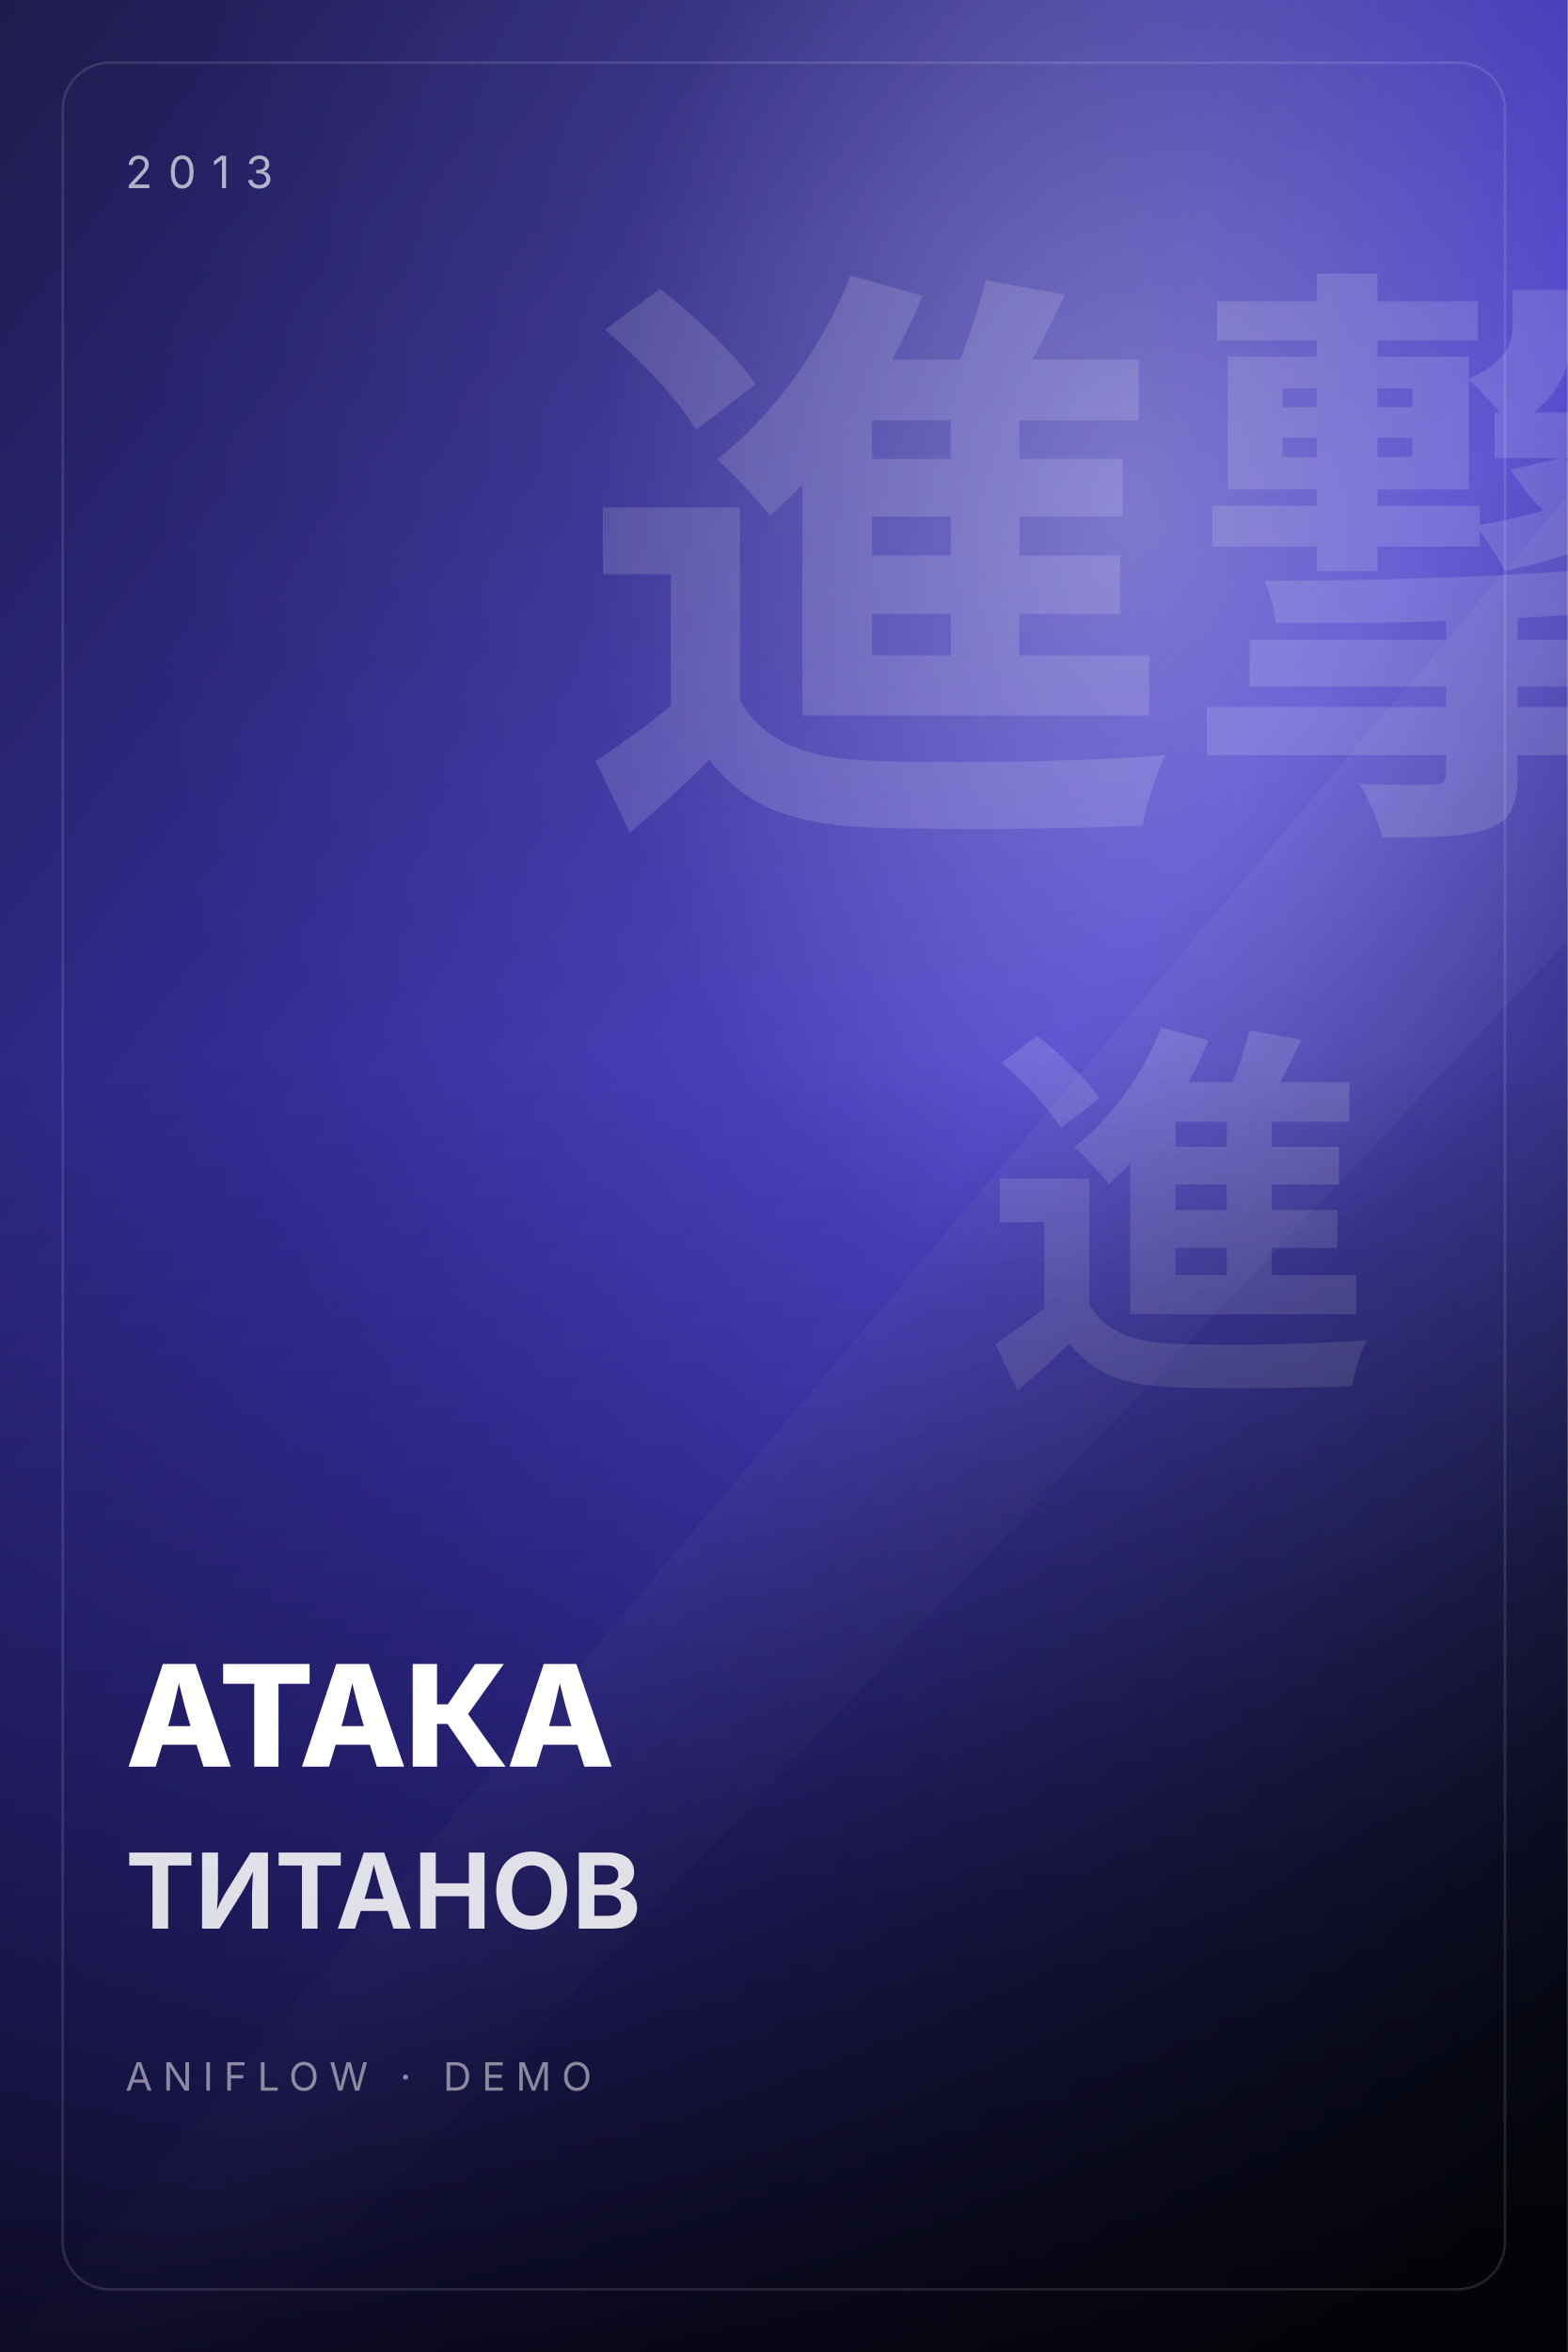
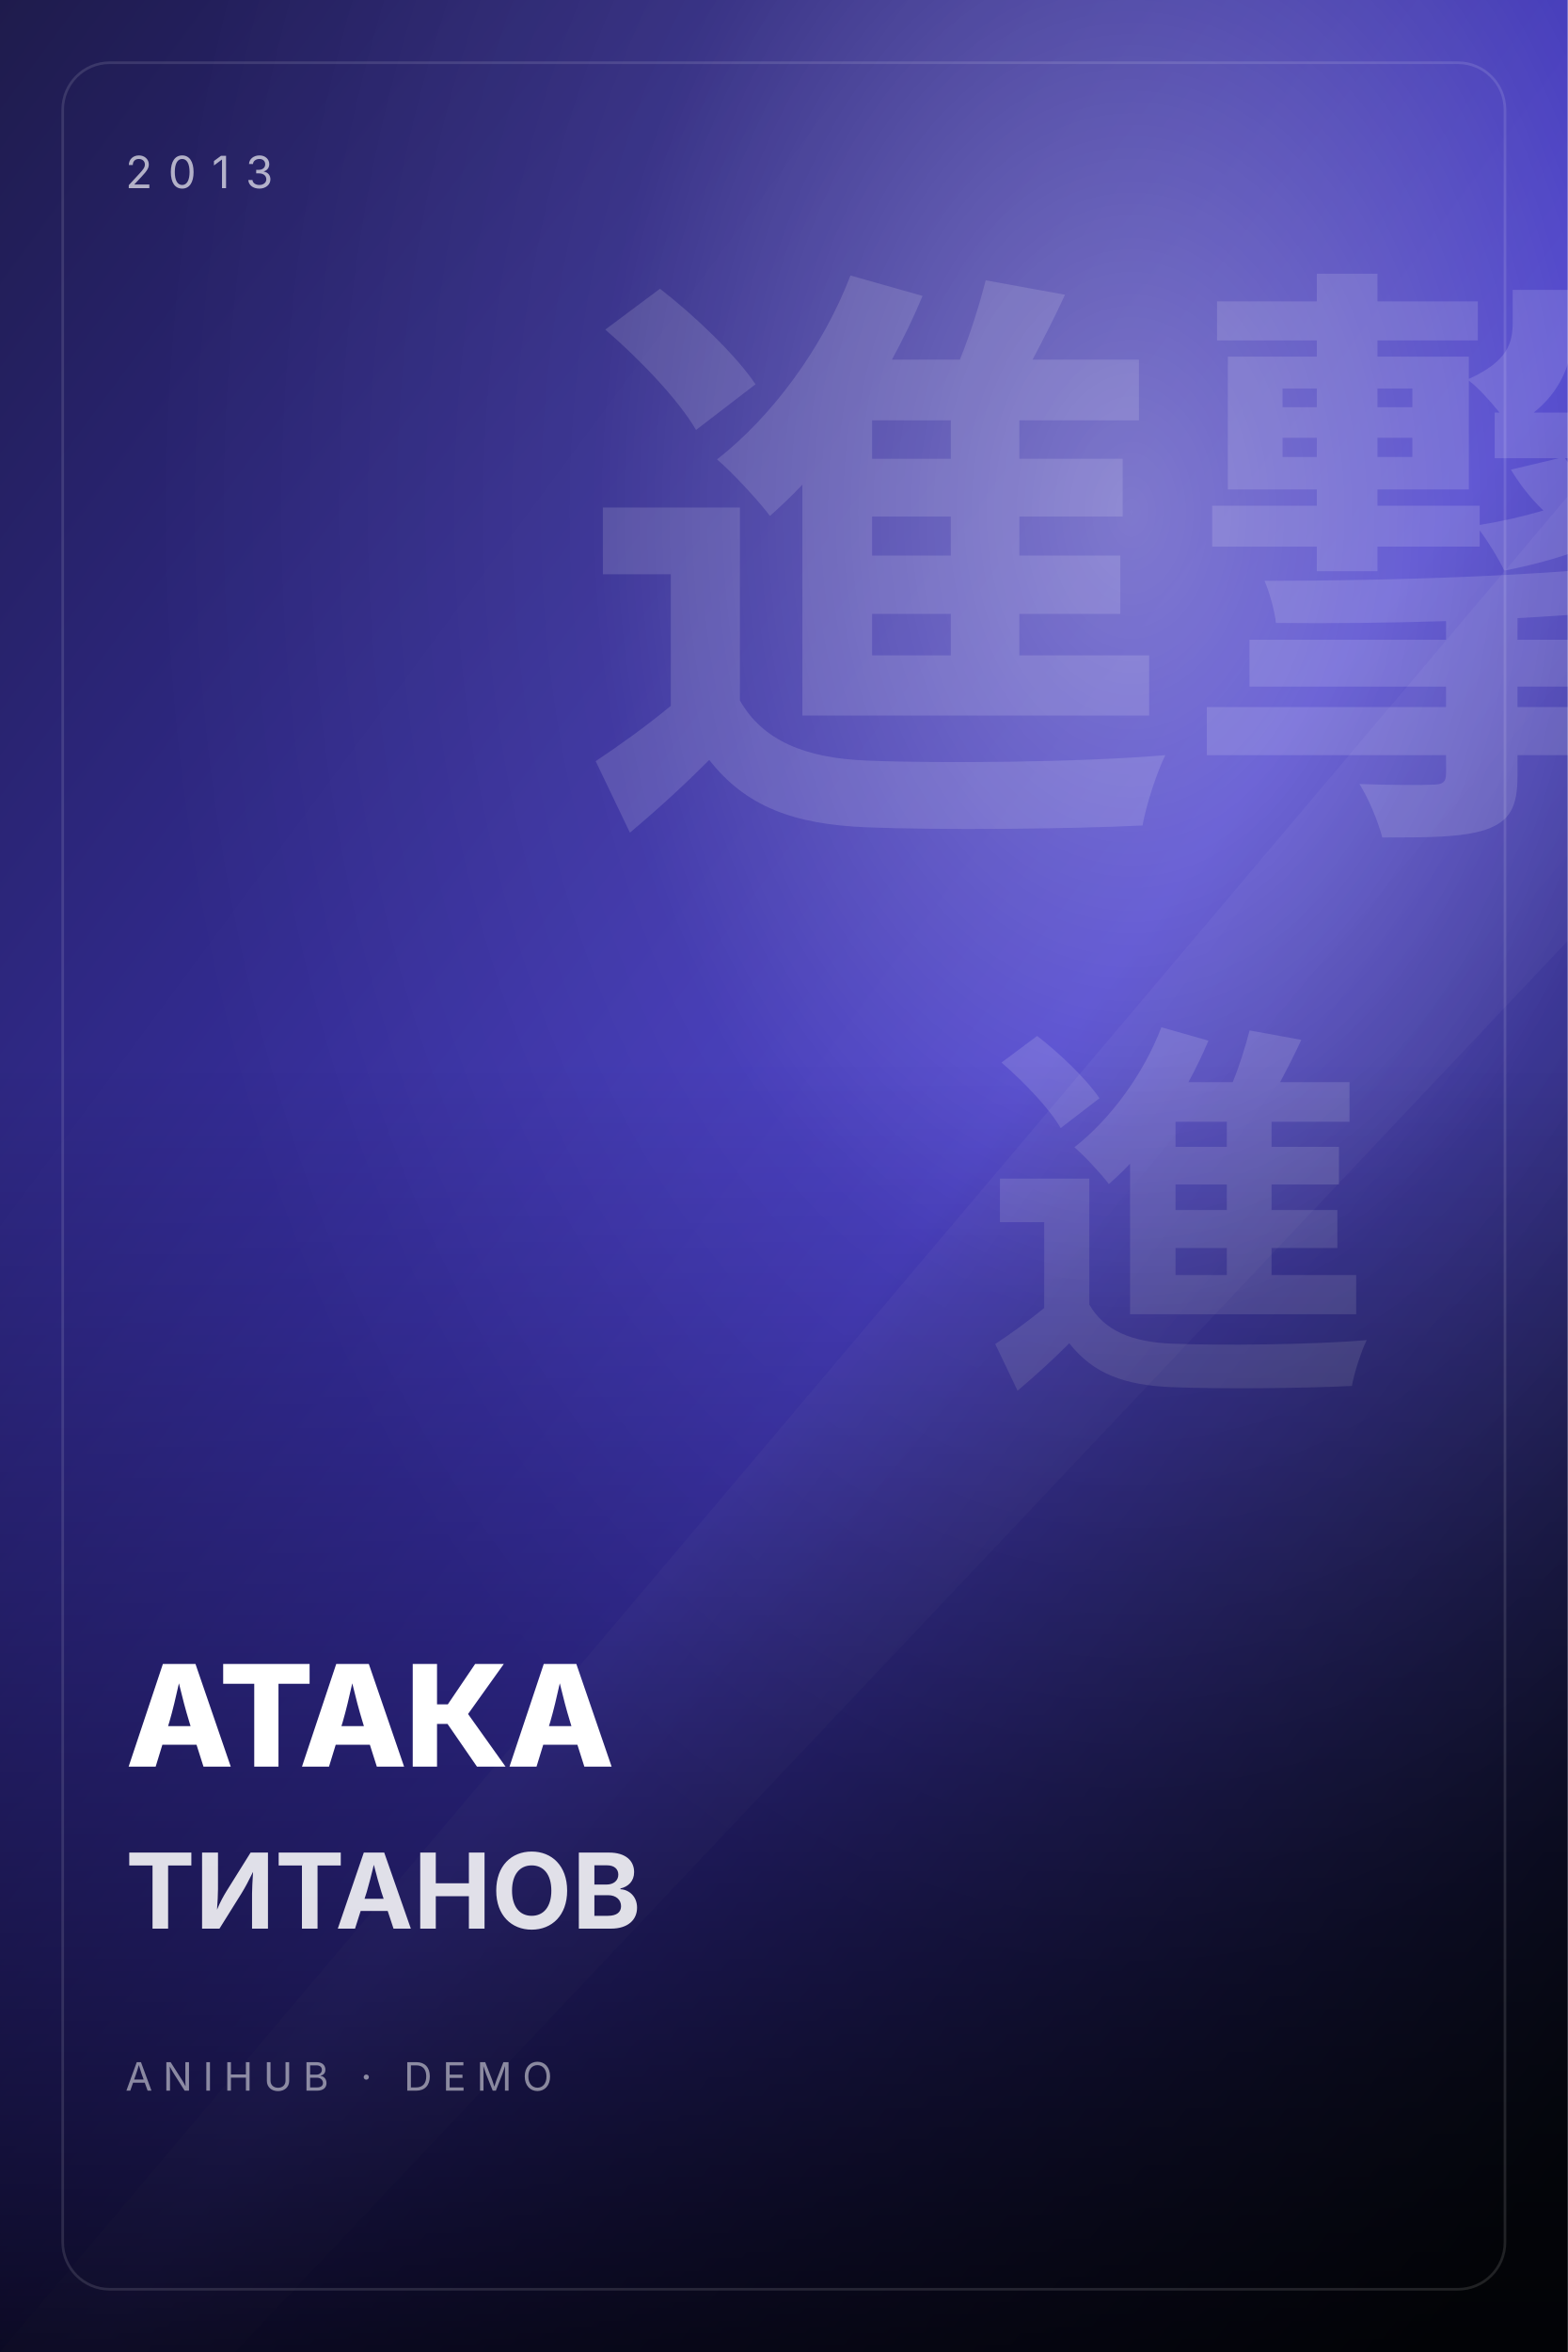
<svg xmlns="http://www.w3.org/2000/svg" width="600" height="900" viewBox="0 0 600 900" role="img" aria-label="АТАКА ТИТАНОВ">
  <defs>
    <linearGradient id="bg" x1="0" y1="0" x2="0.9" y2="1">
      <stop offset="0" stop-color="#1e1b4b" />
      <stop offset="0.58" stop-color="#4338ca" />
      <stop offset="1" stop-color="#0b1020" />
    </linearGradient>
    <radialGradient id="orb" cx="0.72" cy="0.22" r="0.62">
      <stop offset="0" stop-color="#ffffff" stop-opacity="0.34" />
      <stop offset="0.55" stop-color="#ffffff" stop-opacity="0.06" />
      <stop offset="1" stop-color="#ffffff" stop-opacity="0" />
    </radialGradient>
    <linearGradient id="fade" x1="0" y1="0" x2="0" y2="1">
      <stop offset="0.45" stop-color="#000000" stop-opacity="0" />
      <stop offset="1" stop-color="#000000" stop-opacity="0.82" />
    </linearGradient>
    <linearGradient id="beam" x1="0" y1="0" x2="1" y2="1">
      <stop offset="0" stop-color="#ffffff" stop-opacity="0.16" />
      <stop offset="1" stop-color="#ffffff" stop-opacity="0" />
    </linearGradient>
  </defs>
  <rect width="600" height="900" fill="url(#bg)" />
  <rect width="600" height="900" fill="url(#orb)" />
  <polygon points="0,900 600,190 600,360 90,900" fill="url(#beam)" opacity="0.5" />
  <g font-family="'Yu Gothic', 'Hiragino Kaku Gothic ProN', 'Noto Sans JP', sans-serif" font-weight="700" fill="#ffffff" opacity="0.14" text-anchor="middle">
    <text x="452" y="300" font-size="230">進撃</text>
    <text x="452" y="520" font-size="150">進</text>
  </g>
  <rect width="600" height="900" fill="url(#fade)" />
  <g font-family="'Segoe UI', 'Inter', Arial, sans-serif" fill="#ffffff">
    <text x="48" y="72" font-size="17" letter-spacing="6" opacity="0.65">2013</text>
    <text x="48" y="676" font-size="54" font-weight="800" letter-spacing="-1">АТАКА</text>
    <text x="48" y="738" font-size="40" font-weight="700" opacity="0.86">ТИТАНОВ</text>
-     <text x="48" y="800" font-size="15" letter-spacing="4" opacity="0.5">ANIFLOW · DEMO</text>
+     <text x="48" y="800" font-size="15" letter-spacing="4" opacity="0.5">ANIHUB · DEMO</text>
  </g>
  <rect x="24" y="24" width="552" height="852" fill="none" stroke="#ffffff" stroke-opacity="0.12" rx="18" />
</svg>
